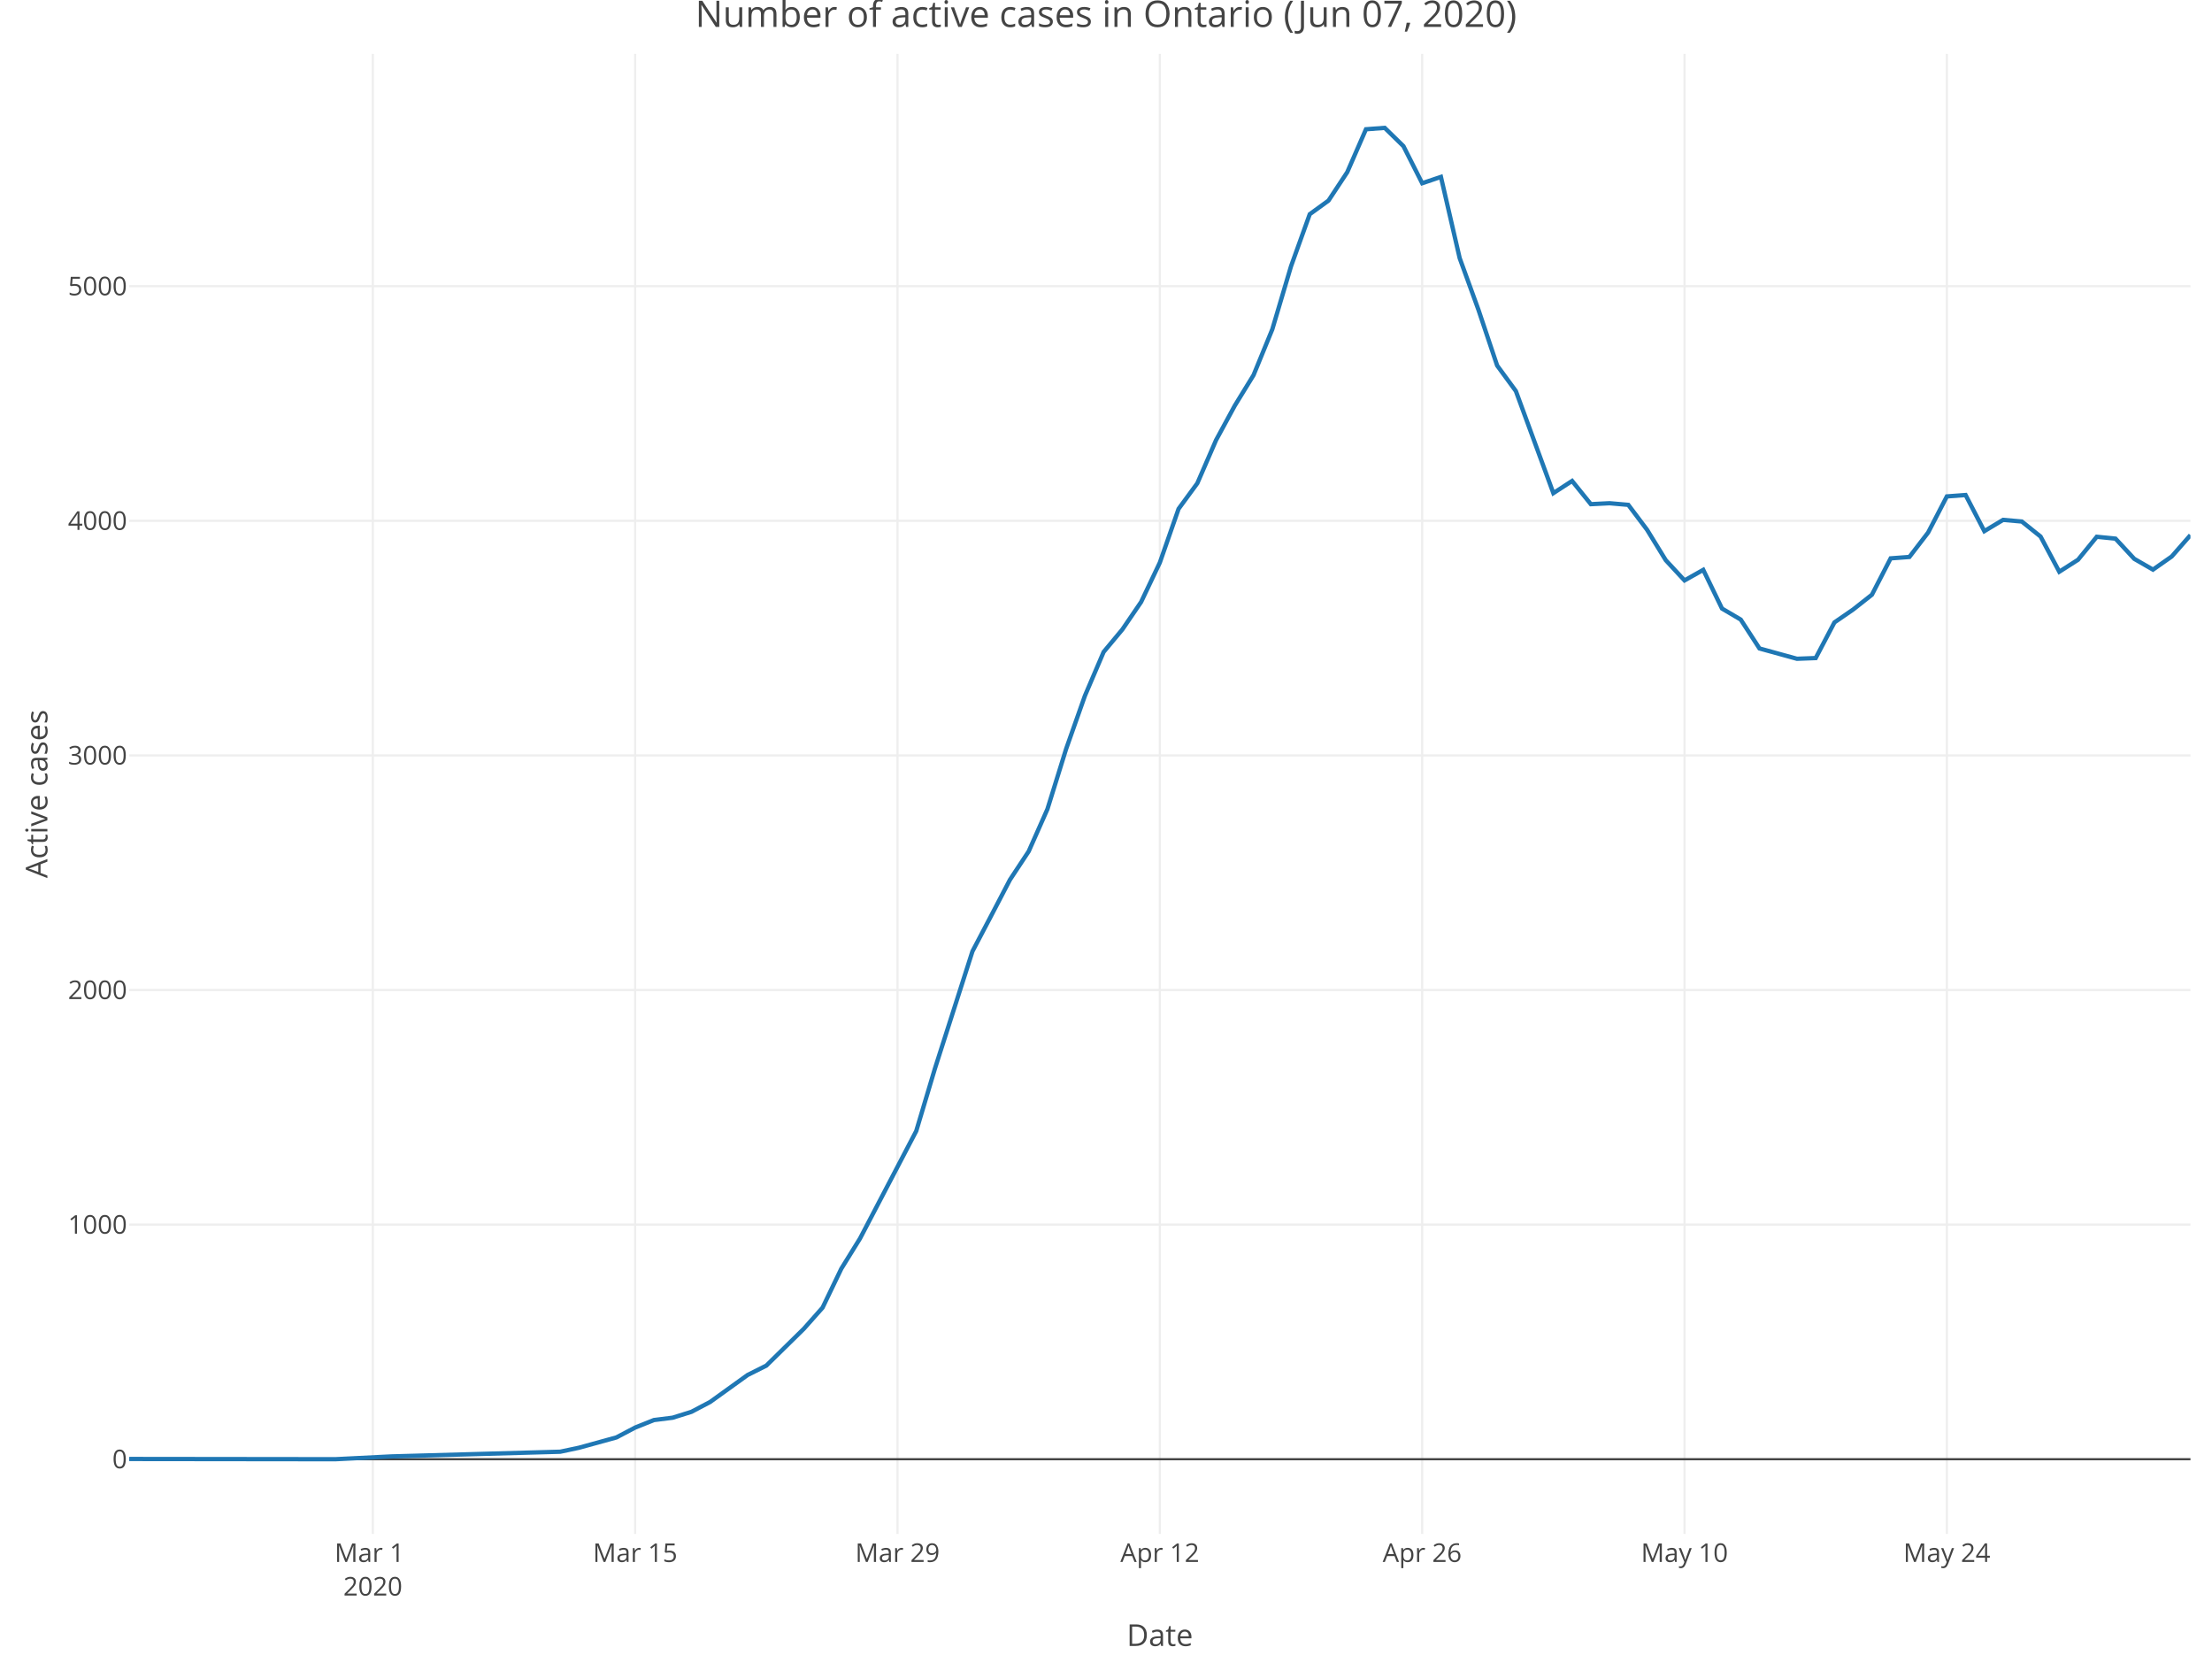
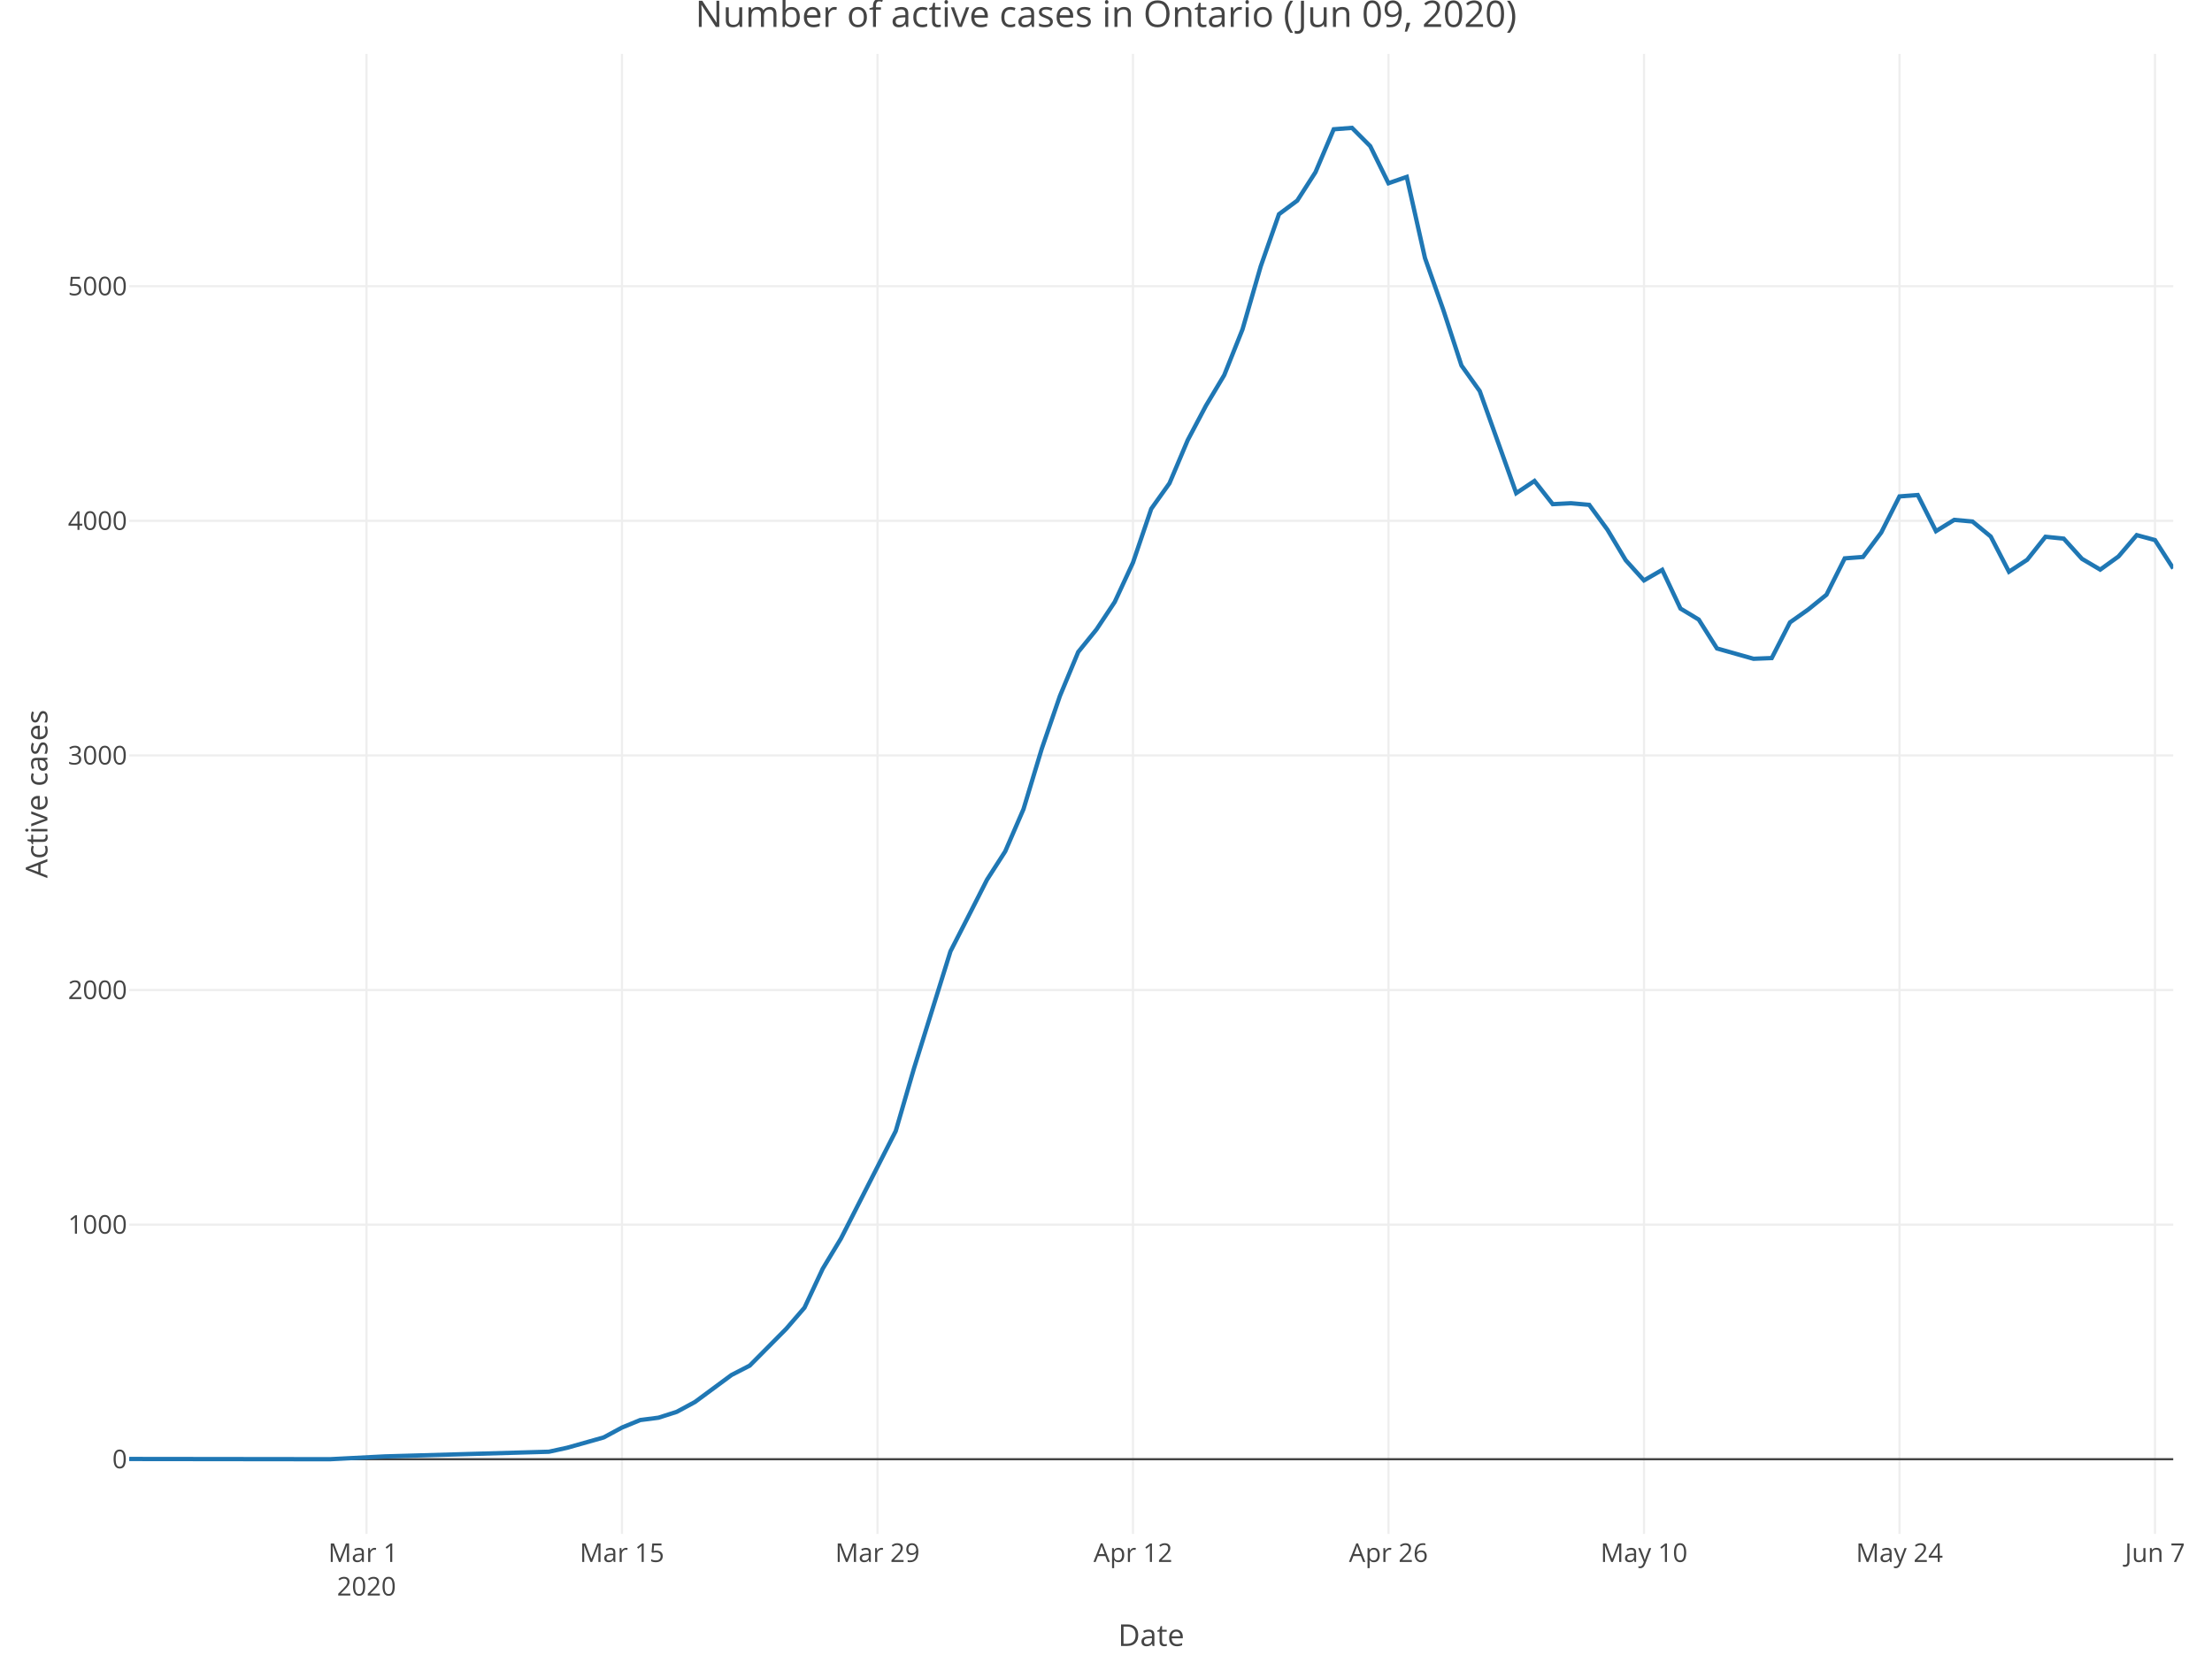
<svg xmlns="http://www.w3.org/2000/svg" class="main-svg" width="1027" height="768" style="" viewBox="0 0 1027 768">
  <rect x="0" y="0" width="1027" height="768" style="fill: rgb(255, 255, 255); fill-opacity: 1;" />
-   <defs id="defs-bbdaa4">
+   <defs id="defs-a76aa5">
    <g class="clips">
-       <clipPath id="clipbbdaa4xyplot" class="plotclip">
-         <rect width="957" height="687" />
+       <clipPath id="clipa76aa5xyplot" class="plotclip">
+         <rect width="949" height="687" />
      </clipPath>
-       <clipPath class="axesclip" id="clipbbdaa4x">
-         <rect x="60" y="0" width="957" height="768" />
+       <clipPath class="axesclip" id="clipa76aa5x">
+         <rect x="60" y="0" width="949" height="768" />
      </clipPath>
-       <clipPath class="axesclip" id="clipbbdaa4y">
+       <clipPath class="axesclip" id="clipa76aa5y">
        <rect x="0" y="25" width="1027" height="687" />
      </clipPath>
-       <clipPath class="axesclip" id="clipbbdaa4xy">
-         <rect x="60" y="25" width="957" height="687" />
+       <clipPath class="axesclip" id="clipa76aa5xy">
+         <rect x="60" y="25" width="949" height="687" />
      </clipPath>
    </g>
    <g class="gradients" />
  </defs>
  <g class="bglayer" />
  <g class="layer-below">
    <g class="imagelayer" />
    <g class="shapelayer" />
  </g>
  <g class="cartesianlayer">
    <g class="subplot xy">
      <g class="layer-subplot">
        <g class="shapelayer" />
        <g class="imagelayer" />
      </g>
      <g class="gridlayer">
        <g class="x">
-           <path class="xgrid crisp" transform="translate(173.1,0)" d="M0,25v687" style="stroke: rgb(238, 238, 238); stroke-opacity: 1; stroke-width: 1px;" />
-           <path class="xgrid crisp" transform="translate(294.9,0)" d="M0,25v687" style="stroke: rgb(238, 238, 238); stroke-opacity: 1; stroke-width: 1px;" />
-           <path class="xgrid crisp" transform="translate(416.7,0)" d="M0,25v687" style="stroke: rgb(238, 238, 238); stroke-opacity: 1; stroke-width: 1px;" />
-           <path class="xgrid crisp" transform="translate(538.5,0)" d="M0,25v687" style="stroke: rgb(238, 238, 238); stroke-opacity: 1; stroke-width: 1px;" />
-           <path class="xgrid crisp" transform="translate(660.3,0)" d="M0,25v687" style="stroke: rgb(238, 238, 238); stroke-opacity: 1; stroke-width: 1px;" />
-           <path class="xgrid crisp" transform="translate(782.1,0)" d="M0,25v687" style="stroke: rgb(238, 238, 238); stroke-opacity: 1; stroke-width: 1px;" />
-           <path class="xgrid crisp" transform="translate(903.9,0)" d="M0,25v687" style="stroke: rgb(238, 238, 238); stroke-opacity: 1; stroke-width: 1px;" />
+           <path class="xgrid crisp" transform="translate(170.15,0)" d="M0,25v687" style="stroke: rgb(238, 238, 238); stroke-opacity: 1; stroke-width: 1px;" />
+           <path class="xgrid crisp" transform="translate(288.78,0)" d="M0,25v687" style="stroke: rgb(238, 238, 238); stroke-opacity: 1; stroke-width: 1px;" />
+           <path class="xgrid crisp" transform="translate(407.4,0)" d="M0,25v687" style="stroke: rgb(238, 238, 238); stroke-opacity: 1; stroke-width: 1px;" />
+           <path class="xgrid crisp" transform="translate(526.03,0)" d="M0,25v687" style="stroke: rgb(238, 238, 238); stroke-opacity: 1; stroke-width: 1px;" />
+           <path class="xgrid crisp" transform="translate(644.65,0)" d="M0,25v687" style="stroke: rgb(238, 238, 238); stroke-opacity: 1; stroke-width: 1px;" />
+           <path class="xgrid crisp" transform="translate(763.28,0)" d="M0,25v687" style="stroke: rgb(238, 238, 238); stroke-opacity: 1; stroke-width: 1px;" />
+           <path class="xgrid crisp" transform="translate(881.9,0)" d="M0,25v687" style="stroke: rgb(238, 238, 238); stroke-opacity: 1; stroke-width: 1px;" />
+           <path class="xgrid crisp" transform="translate(1000.53,0)" d="M0,25v687" style="stroke: rgb(238, 238, 238); stroke-opacity: 1; stroke-width: 1px;" />
        </g>
        <g class="y">
-           <path class="ygrid crisp" transform="translate(0,568.43)" d="M60,0h957" style="stroke: rgb(238, 238, 238); stroke-opacity: 1; stroke-width: 1px;" />
-           <path class="ygrid crisp" transform="translate(0,459.54)" d="M60,0h957" style="stroke: rgb(238, 238, 238); stroke-opacity: 1; stroke-width: 1px;" />
-           <path class="ygrid crisp" transform="translate(0,350.64)" d="M60,0h957" style="stroke: rgb(238, 238, 238); stroke-opacity: 1; stroke-width: 1px;" />
-           <path class="ygrid crisp" transform="translate(0,241.75)" d="M60,0h957" style="stroke: rgb(238, 238, 238); stroke-opacity: 1; stroke-width: 1px;" />
-           <path class="ygrid crisp" transform="translate(0,132.85)" d="M60,0h957" style="stroke: rgb(238, 238, 238); stroke-opacity: 1; stroke-width: 1px;" />
+           <path class="ygrid crisp" transform="translate(0,568.43)" d="M60,0h949" style="stroke: rgb(238, 238, 238); stroke-opacity: 1; stroke-width: 1px;" />
+           <path class="ygrid crisp" transform="translate(0,459.54)" d="M60,0h949" style="stroke: rgb(238, 238, 238); stroke-opacity: 1; stroke-width: 1px;" />
+           <path class="ygrid crisp" transform="translate(0,350.64)" d="M60,0h949" style="stroke: rgb(238, 238, 238); stroke-opacity: 1; stroke-width: 1px;" />
+           <path class="ygrid crisp" transform="translate(0,241.75)" d="M60,0h949" style="stroke: rgb(238, 238, 238); stroke-opacity: 1; stroke-width: 1px;" />
+           <path class="ygrid crisp" transform="translate(0,132.85)" d="M60,0h949" style="stroke: rgb(238, 238, 238); stroke-opacity: 1; stroke-width: 1px;" />
        </g>
      </g>
      <g class="zerolinelayer">
-         <path class="yzl zl crisp" transform="translate(0,677.32)" d="M60,0h957" style="stroke: rgb(68, 68, 68); stroke-opacity: 1; stroke-width: 1px;" />
+         <path class="yzl zl crisp" transform="translate(0,677.32)" d="M60,0h949" style="stroke: rgb(68, 68, 68); stroke-opacity: 1; stroke-width: 1px;" />
      </g>
      <path class="xlines-below" />
      <path class="ylines-below" />
      <g class="overlines-below" />
      <g class="xaxislayer-below" />
      <g class="yaxislayer-below" />
      <g class="overaxes-below" />
-       <g class="plot" transform="translate(60, 25)" clip-path="url('#clipbbdaa4xyplot')">
+       <g class="plot" transform="translate(60, 25)" clip-path="url('#clipa76aa5xyplot')">
        <g class="scatterlayer mlayer">
-           <g class="trace scatter tracee09126" style="stroke-miterlimit: 2; opacity: 1;">
+           <g class="trace scatter tracec73c17" style="stroke-miterlimit: 2; opacity: 1;">
            <g class="fills" />
            <g class="errorbars" />
            <g class="lines">
-               <path class="js-line" d="M0,652.21L95.7,652.32L121.8,651.02L200.1,648.84L208.8,646.99L226.2,642.2L234.9,637.62L243.6,634.14L252.3,633.05L261,630.33L269.7,625.75L287.1,613.23L295.8,608.87L313.2,591.78L321.9,581.98L330.6,563.9L339.3,549.85L365.4,499.98L374.1,470.91L391.5,416.57L400.2,400.02L408.9,383.36L417.6,370.18L426.3,350.58L435,322.59L443.7,297.98L452.4,277.62L461.1,267.17L469.8,254.42L478.5,236.13L487.2,211.19L495.9,199.32L504.6,179.29L513.3,163.28L522,149.12L530.7,127.89L539.4,98.6L548.1,74.42L556.8,68.11L565.5,54.93L574.2,35L582.9,34.35L591.6,42.84L600.3,60.05L609,57.11L617.7,94.79L626.4,118.74L635.1,144.66L643.8,156.53L661.2,203.9L669.9,198.24L678.6,209.02L687.3,208.58L696,209.34L704.7,220.89L713.4,235.04L722.1,244.41L730.8,239.51L739.5,257.47L748.2,262.59L756.9,275.99L774.3,280.78L783,280.45L791.7,263.9L800.4,257.91L809.1,251.05L817.8,234.17L826.5,233.52L835.2,222.19L843.9,205.42L852.6,204.77L861.3,221.54L870,216.31L878.7,217.07L887.4,224.04L896.1,240.38L904.8,234.82L913.5,224.15L922.2,225.02L930.9,234.39L939.6,239.4L948.3,233.3L957,223.39" style="vector-effect: non-scaling-stroke; fill: none; stroke: rgb(31, 119, 180); stroke-opacity: 1; stroke-width: 2px; opacity: 1;" />
+               <path class="js-line" d="M0,652.21L93.21,652.32L118.63,651.02L194.88,648.84L203.36,646.99L220.3,642.2L228.78,637.62L237.25,634.14L245.72,633.05L254.2,630.33L262.67,625.75L279.62,613.23L288.09,608.87L305.04,591.78L313.51,581.98L321.98,563.9L330.46,549.85L355.88,499.98L364.35,470.91L381.29,416.57L389.77,400.02L398.24,383.36L406.71,370.18L415.19,350.58L423.66,322.59L432.13,297.98L440.61,277.62L449.08,267.17L457.55,254.42L466.03,236.13L474.5,211.19L482.97,199.32L491.45,179.29L499.92,163.28L508.39,149.12L516.87,127.89L525.34,98.6L533.81,74.42L542.29,68.11L550.76,54.93L559.23,35L567.71,34.35L576.18,42.84L584.65,60.05L593.13,57.11L601.6,94.79L610.07,118.74L618.54,144.66L627.02,156.53L643.96,203.9L652.44,198.24L660.91,209.02L669.38,208.58L677.86,209.34L686.33,220.89L694.8,235.04L703.28,244.41L711.75,239.51L720.22,257.47L728.7,262.59L737.17,275.99L754.12,280.78L762.59,280.45L771.06,263.9L779.54,257.91L788.01,251.05L796.48,234.17L804.96,233.52L813.43,222.19L821.9,205.42L830.38,204.77L838.85,221.54L847.32,216.31L855.79,217.07L864.27,224.04L872.74,240.38L881.21,234.82L889.69,224.15L898.16,225.02L906.63,234.39L915.11,239.4L923.58,233.3L932.05,223.39L940.53,225.68L949,238.85" style="vector-effect: non-scaling-stroke; fill: none; stroke: rgb(31, 119, 180); stroke-opacity: 1; stroke-width: 2px; opacity: 1;" />
            </g>
            <g class="points" />
            <g class="text" />
          </g>
        </g>
      </g>
      <g class="overplot" />
      <path class="xlines-above crisp" d="M0,0" style="fill: none;" />
      <path class="ylines-above crisp" d="M0,0" style="fill: none;" />
      <g class="overlines-above" />
      <g class="xaxislayer-above">
        <g class="xtick">
-           <text text-anchor="middle" x="0" y="725" transform="translate(173.1,0)" style="font-family: 'Open Sans', verdana, arial, sans-serif; font-size: 12px; fill: rgb(68, 68, 68); fill-opacity: 1; white-space: pre;">
+           <text text-anchor="middle" x="0" y="725" transform="translate(170.15,0)" style="font-family: 'Open Sans', verdana, arial, sans-serif; font-size: 12px; fill: rgb(68, 68, 68); fill-opacity: 1; white-space: pre;">
            <tspan class="line" dy="0em" x="0" y="725">Mar 1</tspan>
            <tspan class="line" dy="1.3em" x="0" y="725">2020</tspan>
          </text>
        </g>
        <g class="xtick">
-           <text text-anchor="middle" x="0" y="725" transform="translate(294.9,0)" style="font-family: 'Open Sans', verdana, arial, sans-serif; font-size: 12px; fill: rgb(68, 68, 68); fill-opacity: 1; white-space: pre;">Mar 15</text>
+           <text text-anchor="middle" x="0" y="725" transform="translate(288.78,0)" style="font-family: 'Open Sans', verdana, arial, sans-serif; font-size: 12px; fill: rgb(68, 68, 68); fill-opacity: 1; white-space: pre;">Mar 15</text>
        </g>
        <g class="xtick">
-           <text text-anchor="middle" x="0" y="725" transform="translate(416.7,0)" style="font-family: 'Open Sans', verdana, arial, sans-serif; font-size: 12px; fill: rgb(68, 68, 68); fill-opacity: 1; white-space: pre;">Mar 29</text>
+           <text text-anchor="middle" x="0" y="725" transform="translate(407.4,0)" style="font-family: 'Open Sans', verdana, arial, sans-serif; font-size: 12px; fill: rgb(68, 68, 68); fill-opacity: 1; white-space: pre;">Mar 29</text>
        </g>
        <g class="xtick">
-           <text text-anchor="middle" x="0" y="725" transform="translate(538.5,0)" style="font-family: 'Open Sans', verdana, arial, sans-serif; font-size: 12px; fill: rgb(68, 68, 68); fill-opacity: 1; white-space: pre;">Apr 12</text>
+           <text text-anchor="middle" x="0" y="725" transform="translate(526.03,0)" style="font-family: 'Open Sans', verdana, arial, sans-serif; font-size: 12px; fill: rgb(68, 68, 68); fill-opacity: 1; white-space: pre;">Apr 12</text>
        </g>
        <g class="xtick">
-           <text text-anchor="middle" x="0" y="725" transform="translate(660.3,0)" style="font-family: 'Open Sans', verdana, arial, sans-serif; font-size: 12px; fill: rgb(68, 68, 68); fill-opacity: 1; white-space: pre;">Apr 26</text>
+           <text text-anchor="middle" x="0" y="725" transform="translate(644.65,0)" style="font-family: 'Open Sans', verdana, arial, sans-serif; font-size: 12px; fill: rgb(68, 68, 68); fill-opacity: 1; white-space: pre;">Apr 26</text>
        </g>
        <g class="xtick">
-           <text text-anchor="middle" x="0" y="725" transform="translate(782.1,0)" style="font-family: 'Open Sans', verdana, arial, sans-serif; font-size: 12px; fill: rgb(68, 68, 68); fill-opacity: 1; white-space: pre;">May 10</text>
+           <text text-anchor="middle" x="0" y="725" transform="translate(763.28,0)" style="font-family: 'Open Sans', verdana, arial, sans-serif; font-size: 12px; fill: rgb(68, 68, 68); fill-opacity: 1; white-space: pre;">May 10</text>
        </g>
        <g class="xtick">
-           <text text-anchor="middle" x="0" y="725" transform="translate(903.9,0)" style="font-family: 'Open Sans', verdana, arial, sans-serif; font-size: 12px; fill: rgb(68, 68, 68); fill-opacity: 1; white-space: pre;">May 24</text>
+           <text text-anchor="middle" x="0" y="725" transform="translate(881.9,0)" style="font-family: 'Open Sans', verdana, arial, sans-serif; font-size: 12px; fill: rgb(68, 68, 68); fill-opacity: 1; white-space: pre;">May 24</text>
+         </g>
+         <g class="xtick">
+           <text text-anchor="middle" x="0" y="725" transform="translate(1000.53,0)" style="font-family: 'Open Sans', verdana, arial, sans-serif; font-size: 12px; fill: rgb(68, 68, 68); fill-opacity: 1; white-space: pre;">Jun 7</text>
        </g>
      </g>
      <g class="yaxislayer-above">
        <g class="ytick">
          <text text-anchor="end" x="59" y="4.2" transform="translate(0,677.32)" style="font-family: 'Open Sans', verdana, arial, sans-serif; font-size: 12px; fill: rgb(68, 68, 68); fill-opacity: 1; white-space: pre;">0</text>
        </g>
        <g class="ytick">
          <text text-anchor="end" x="59" y="4.2" transform="translate(0,568.43)" style="font-family: 'Open Sans', verdana, arial, sans-serif; font-size: 12px; fill: rgb(68, 68, 68); fill-opacity: 1; white-space: pre;">1000</text>
        </g>
        <g class="ytick">
          <text text-anchor="end" x="59" y="4.2" transform="translate(0,459.54)" style="font-family: 'Open Sans', verdana, arial, sans-serif; font-size: 12px; fill: rgb(68, 68, 68); fill-opacity: 1; white-space: pre;">2000</text>
        </g>
        <g class="ytick">
          <text text-anchor="end" x="59" y="4.2" transform="translate(0,350.64)" style="font-family: 'Open Sans', verdana, arial, sans-serif; font-size: 12px; fill: rgb(68, 68, 68); fill-opacity: 1; white-space: pre;">3000</text>
        </g>
        <g class="ytick">
          <text text-anchor="end" x="59" y="4.2" transform="translate(0,241.75)" style="font-family: 'Open Sans', verdana, arial, sans-serif; font-size: 12px; fill: rgb(68, 68, 68); fill-opacity: 1; white-space: pre;">4000</text>
        </g>
        <g class="ytick">
          <text text-anchor="end" x="59" y="4.2" transform="translate(0,132.85)" style="font-family: 'Open Sans', verdana, arial, sans-serif; font-size: 12px; fill: rgb(68, 68, 68); fill-opacity: 1; white-space: pre;">5000</text>
        </g>
      </g>
      <g class="overaxes-above" />
    </g>
  </g>
  <g class="polarlayer" />
  <g class="ternarylayer" />
  <g class="geolayer" />
  <g class="funnelarealayer" />
  <g class="pielayer" />
  <g class="treemaplayer" />
  <g class="sunburstlayer" />
  <g class="glimages" />
-   <defs id="topdefs-bbdaa4">
+   <defs id="topdefs-a76aa5">
    <g class="clips" />
  </defs>
  <g class="layer-above">
    <g class="imagelayer" />
    <g class="shapelayer" />
  </g>
  <g class="infolayer">
    <g class="g-gtitle">
-       <text class="gtitle" x="513.5" y="12.5" text-anchor="middle" dy="0em" style="font-family: 'Open Sans', verdana, arial, sans-serif; font-size: 17px; fill: rgb(68, 68, 68); opacity: 1; font-weight: normal; white-space: pre;">Number of active cases in Ontario (Jun 07, 2020)</text>
+       <text class="gtitle" x="513.5" y="12.5" text-anchor="middle" dy="0em" style="font-family: 'Open Sans', verdana, arial, sans-serif; font-size: 17px; fill: rgb(68, 68, 68); opacity: 1; font-weight: normal; white-space: pre;">Number of active cases in Ontario (Jun 09, 2020)</text>
    </g>
    <g class="g-xtitle">
-       <text class="xtitle" x="538.5" y="764" text-anchor="middle" style="font-family: 'Open Sans', verdana, arial, sans-serif; font-size: 14px; fill: rgb(68, 68, 68); opacity: 1; font-weight: normal; white-space: pre;">Date</text>
+       <text class="xtitle" x="534.5" y="764" text-anchor="middle" style="font-family: 'Open Sans', verdana, arial, sans-serif; font-size: 14px; fill: rgb(68, 68, 68); opacity: 1; font-weight: normal; white-space: pre;">Date</text>
    </g>
    <g class="g-ytitle">
      <text class="ytitle" transform="rotate(-90,22,368.5)" x="22" y="368.5" text-anchor="middle" style="font-family: 'Open Sans', verdana, arial, sans-serif; font-size: 14px; fill: rgb(68, 68, 68); opacity: 1; font-weight: normal; white-space: pre;">Active cases</text>
    </g>
  </g>
</svg>
